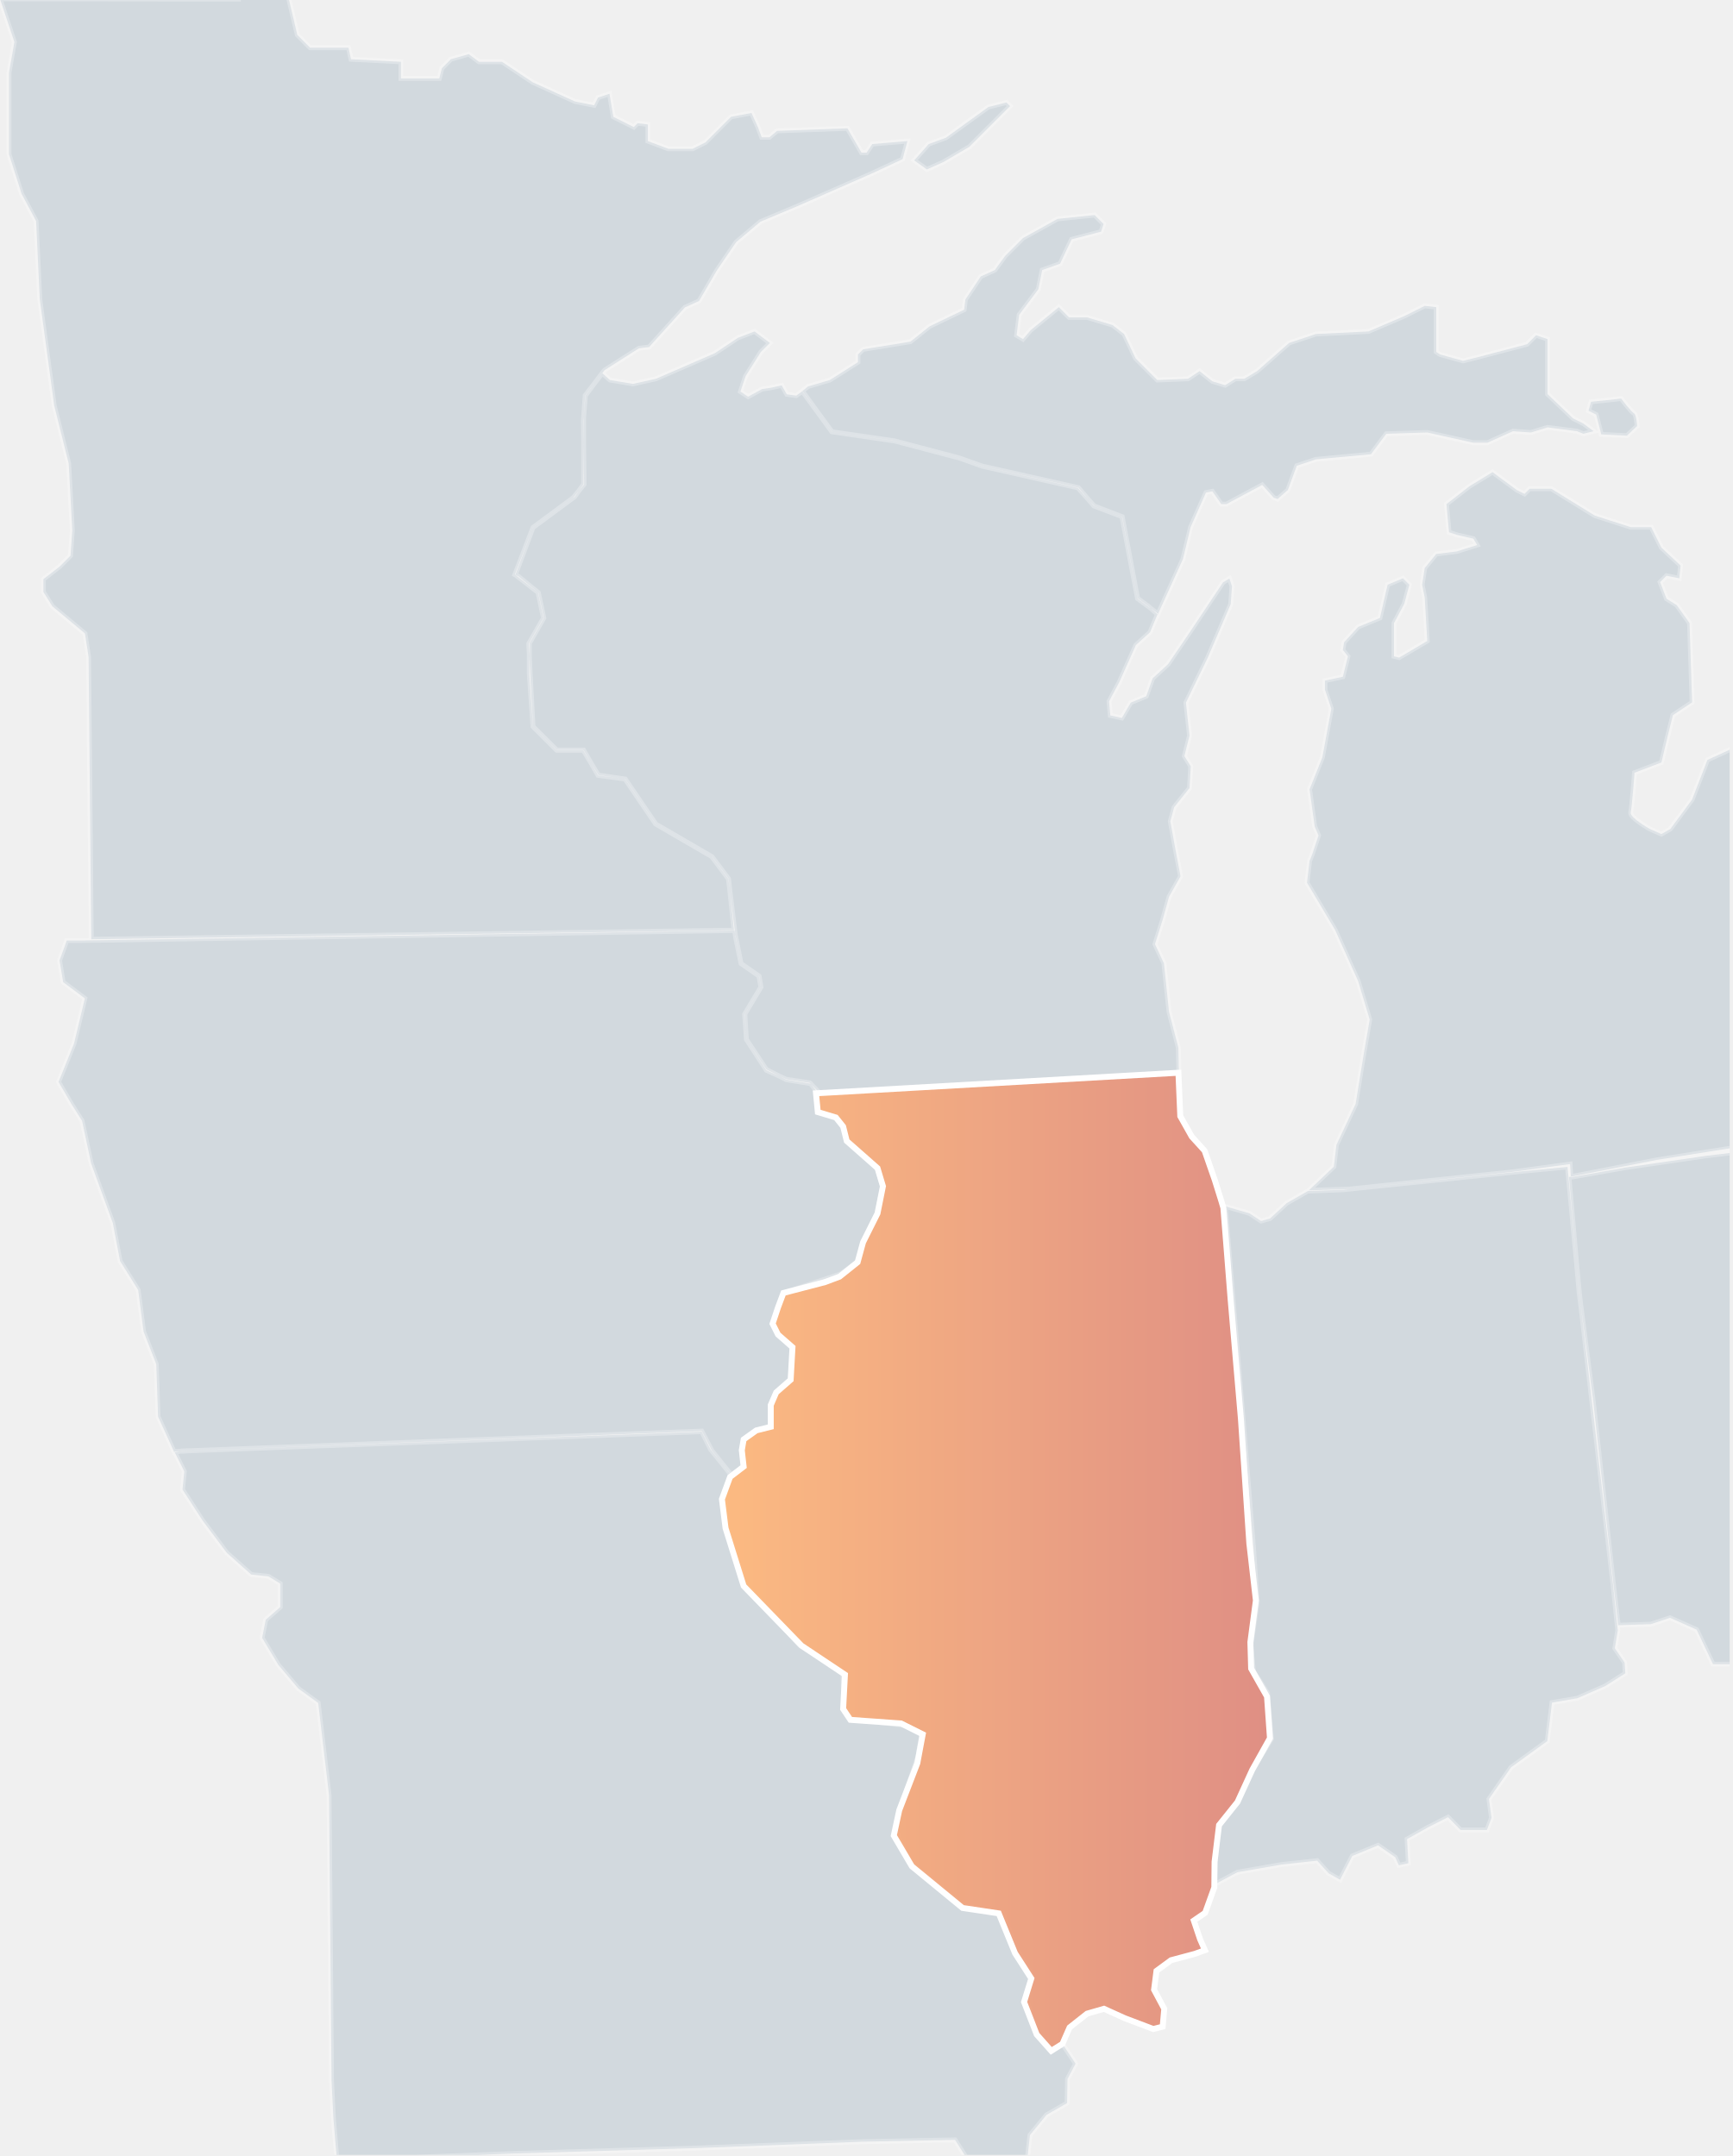
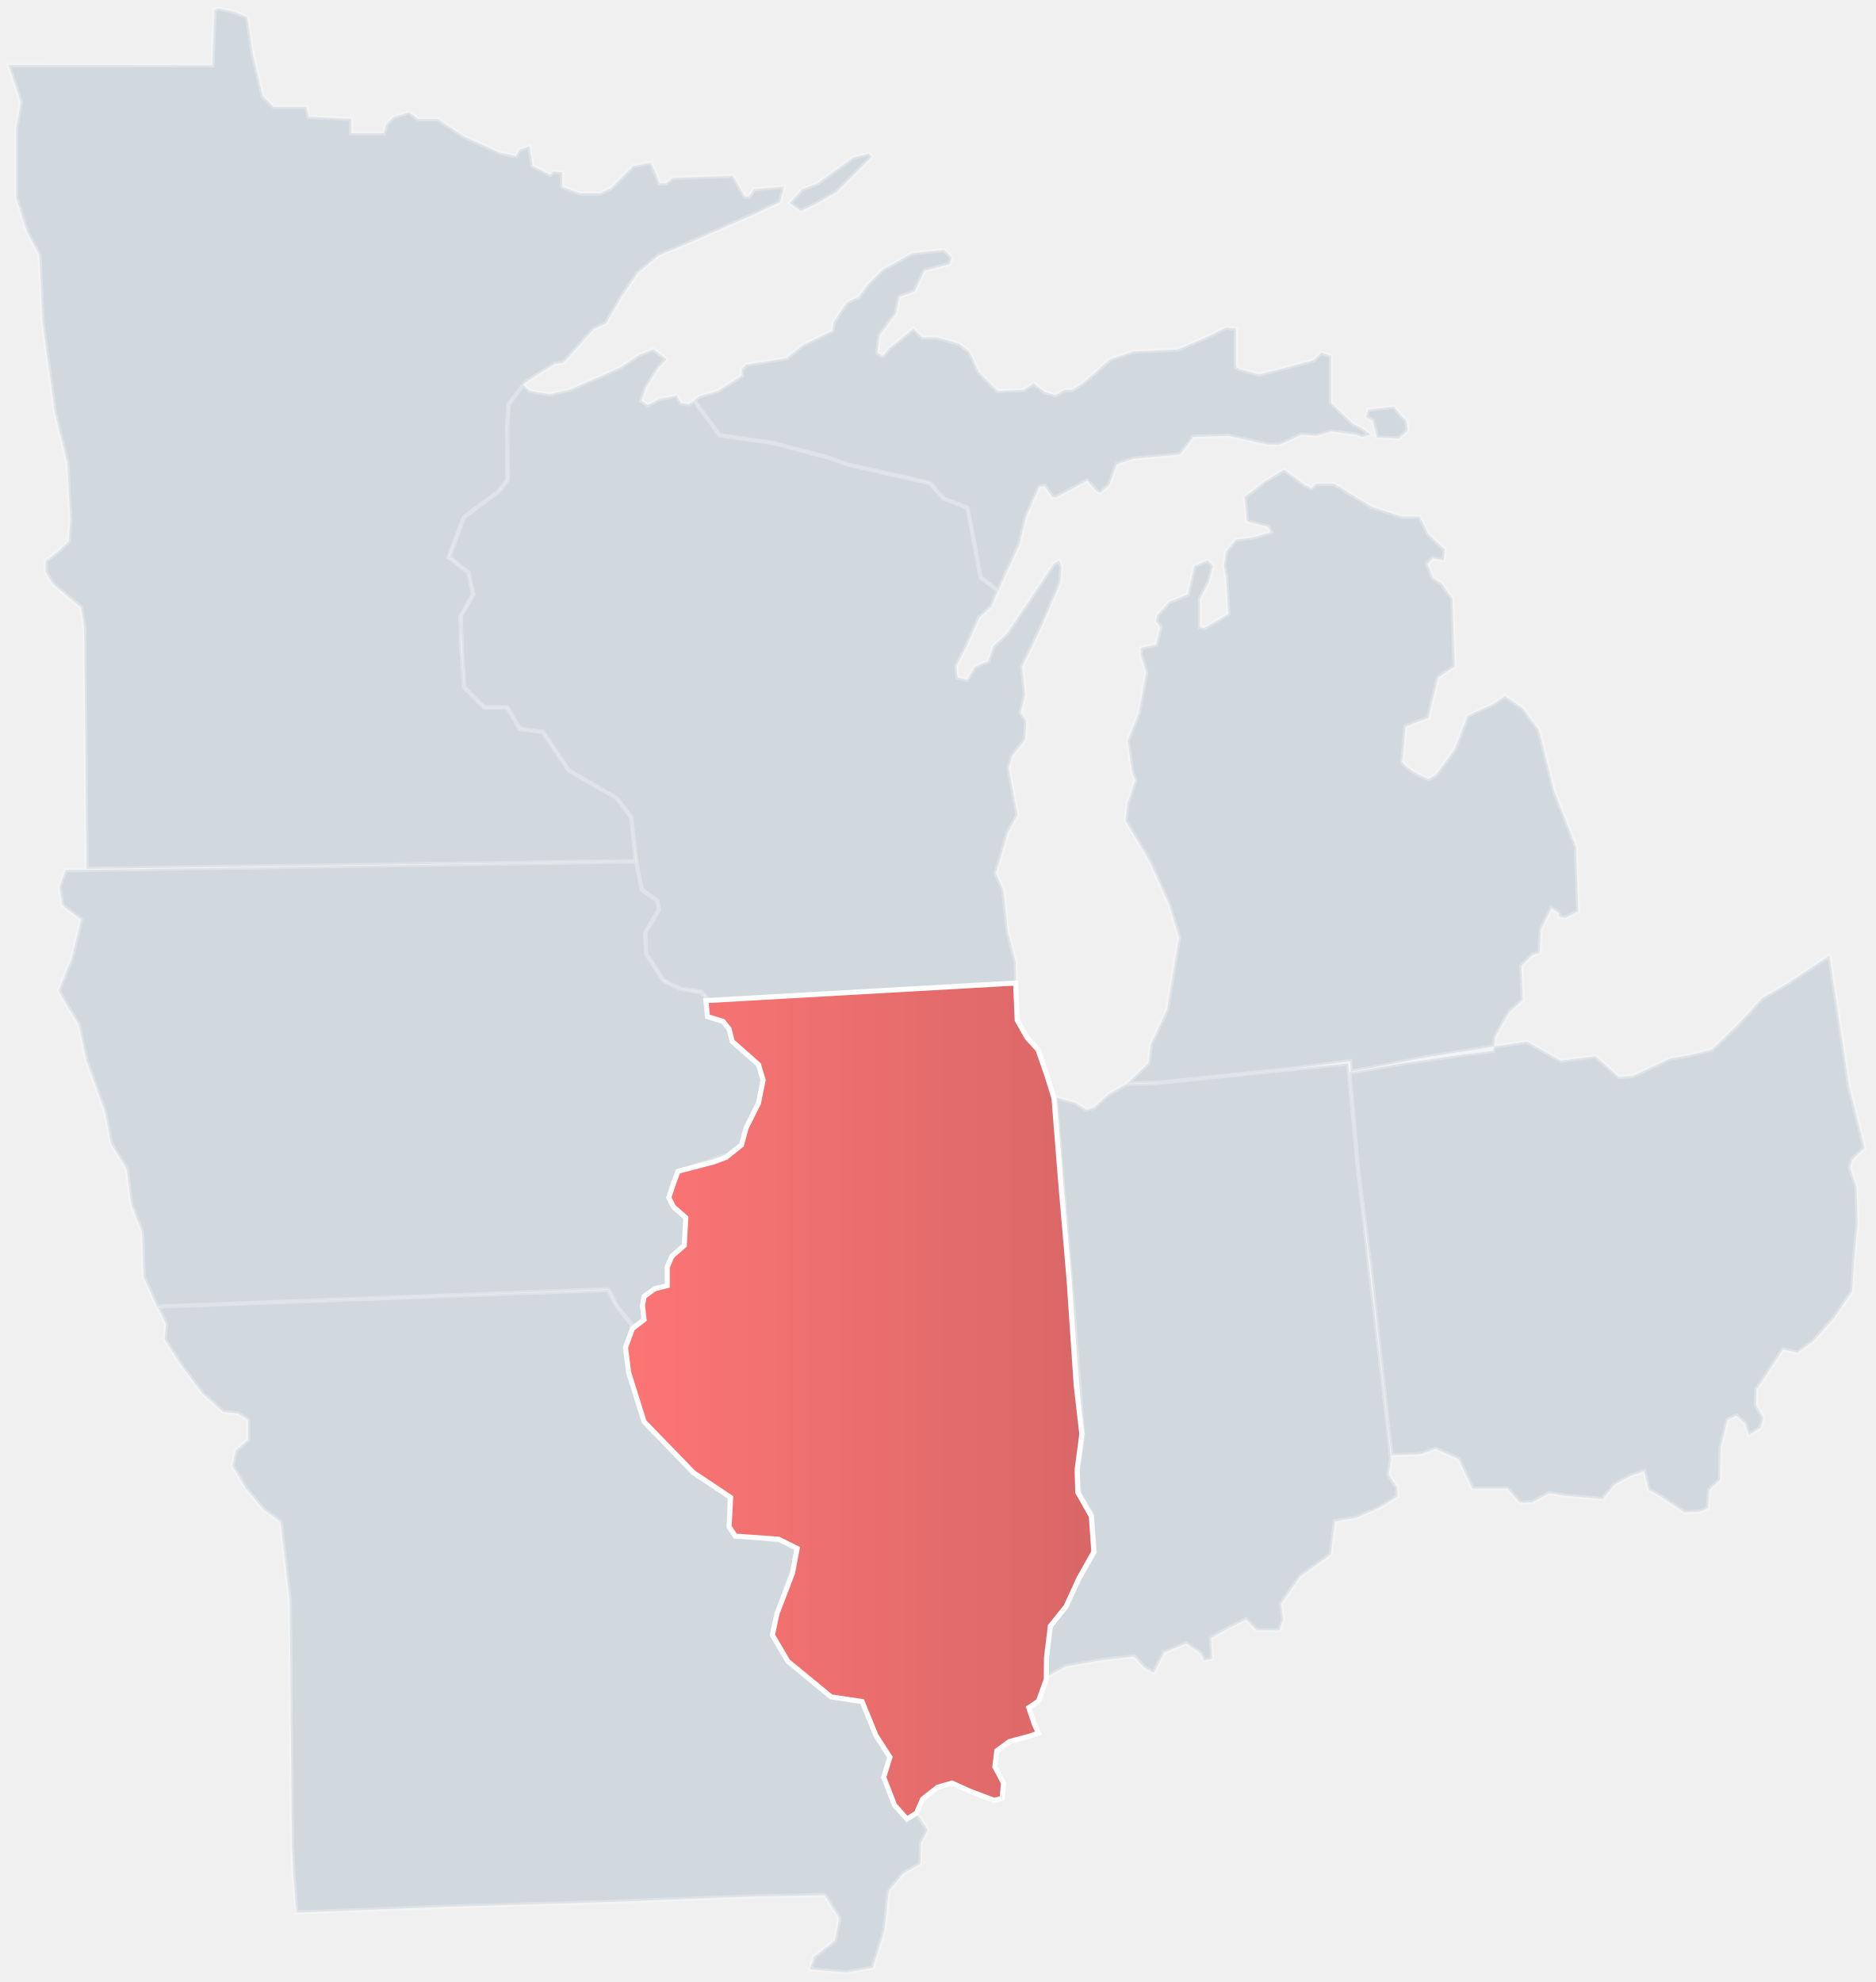
- <svg xmlns="http://www.w3.org/2000/svg" width="100%" height="100%" viewBox="0 0 482 600" version="1.1" xml:space="preserve" style="fill-rule:evenodd;clip-rule:evenodd;">
+ <svg xmlns="http://www.w3.org/2000/svg" width="100%" height="100%" viewBox="0 0 458 484" version="1.1" xml:space="preserve" style="fill-rule:evenodd;clip-rule:evenodd;">
  <g>
-     <clipPath id="_clip1">
-       <rect x="0" y="0" width="481.229" height="599.678" />
-     </clipPath>
-     <g clip-path="url(#_clip1)">
-       <g id="svg_1">
-         <path id="MI-" d="M50.122,403.877l3.424,-0.172l141.703,-5.285l2.517,5.034l3.118,3.82l2.405,3.05l-1.738,4.965l0.507,9.303l5.033,16.109l15.359,17.111l12.082,7.555l0.246,9.314l2.263,3.77l15.094,1.756l4.292,2.271l-1.01,6.305l-4.535,13.338l-1.76,7.047l3.785,9.058l15.344,12.327l10.567,1.76l4.031,10.075l4.281,7.547l-1.764,5.545l2.829,10.478l4.388,4.904l2.93,-2.167l3.731,5.601l-2.237,4.264l-0.114,6.716l-5.716,3.274l-4.619,5.626l-1.434,12.895l-3.781,12.096l-8.576,1.511l-11.843,-1.007l1.261,-4.046l6.797,-5.291l1.507,-7.282l-4.777,-7.544l-25.662,0.507l-45.808,1.764l-51.095,1.51l-49.394,1.909l-1.006,-11.854l-0.504,-10.319l-0.691,-79.425l-3.021,-25.672l-5.537,-4.027l-5.537,-6.544l-4.531,-7.551l1.007,-5.034l4.027,-3.524l0,-6.544l-3.295,-2.013l-4.759,-0.504l-6.796,-6.04l-6.795,-9.061l-5.538,-8.558l0.504,-5.034l-2.673,-5.344l1.514,-0.273Zm313.927,-72.514l7.067,-6.691l0.712,-6.051l5.339,-11.39l2.136,-13.17l1.78,-10.323l-3.204,-10.678l-6.407,-14.238l-7.831,-13.17l0.712,-6.051l0.712,-1.78l1.78,-5.339l-1.068,-2.492l-1.424,-10.322l3.56,-8.899l2.491,-13.526l-1.779,-5.339l0,-2.492l4.983,-1.067l1.424,-5.696l-1.424,-1.779l0.356,-2.136l3.915,-4.271l6.051,-2.492l2.136,-9.255l4.271,-1.779l1.78,1.779l-1.424,5.34l-2.847,5.339l0,9.254l1.423,0.356l7.831,-4.627l-0.712,-12.102l-0.711,-3.56l0.711,-4.627l3.204,-3.915l5.695,-0.712l5.695,-1.78l-1.068,-1.78l-4.627,-1.068l-2.136,-0.711l-0.712,-7.831l6.408,-4.984l6.407,-3.915l6.762,4.983l2.136,1.068l1.424,-1.424l6.051,0l12.102,7.475l9.967,3.204l5.695,0l2.848,5.695l5.339,4.983l-0.356,3.56l-3.56,-0.712l-1.779,1.779l1.779,4.628l2.848,1.78l3.559,4.983l0.712,22.068l-5.339,3.56l-1.424,5.695l-1.779,7.475l-7.475,2.848c0,0 -0.712,9.61 -1.068,11.034c-0.356,1.424 5.339,4.627 5.339,4.627l3.204,1.424l2.491,-1.424l6.051,-8.187l4.272,-11.034l8.542,-3.915l3.56,-2.492l5.695,3.915l5.339,7.119l4.983,19.933l7.119,18.154l0.712,21.001l-4.271,2.135l-1.78,-0.356l-0.356,-1.423l-2.313,-1.335l-3.382,6.674l-0.489,7.831l-2.402,0.755l-3.516,3.516l0.489,11.123l-4.404,3.827l-4.628,8.186l-0.34,3.065l-22.418,3.559l-24.158,4.709l0.009,0.159l15.087,-2.67l22.674,-3.31l8.486,-1.014l0.304,-1.294l0.016,-0.139l0.007,-0.001l10.773,-1.549l5.242,2.975l5.696,3.203l11.39,-1.424l7.475,6.763l4.627,-0.356l12.102,-5.695l6.407,-1.068l7.119,-1.779l8.899,-8.543l7.475,-8.187l8.542,-4.983l13.417,-8.925l6.407,42.631l5.04,19.921l-3.973,3.853l-0.773,2.62l2.102,6.374l0.389,11.684l-1.068,11.035l-0.705,11.131l-6.102,8.981l-6.763,7.475l-4.984,3.559l-4.627,-1.068l-2.312,3.398l-4.74,7.281l-1.649,2.361l-0.146,5.096l2.458,4.19l-0.966,3.216l-3.785,2.284l-1.185,-3.736l-2.91,-2.527l-2.86,1.324l-2.255,9.047l-0.218,10.553l-3.491,3.203l-0.407,6.081l-2.935,1.084l-4.805,0.178l-7.653,-5.161l-3.916,-2.136l-1.423,-6.051l-4.559,1.499l-5.165,2.848l-3.802,4.695l-11.937,-1.062l-5.514,-0.818l-5.589,2.953l-3.878,0.144l-4.165,-4.665l-11.315,0.038l-4.559,-9.611l-7.406,-3.309l-5.339,1.779l-9.077,0.284l-1.246,-10.637l-5.695,-51.612l-3.498,-27.032l-0.36,-3.113l-0.781,-8.291l-2.124,-24.033l0.517,-0.101l-0.203,-3.51l-16.025,2.173l-42.063,4.445l-3.316,0.341l-11.213,0.357l-0.166,0.095l-0.108,0.102l9.707,-0.357l5.096,-0.538l45.093,-4.642l12.277,-1.174l2.528,26.842l0.723,8.18l0.418,3.224l9.001,78.005l1.318,12.708l-0.818,4.983l2.704,3.953l0.212,3.023l-5.552,3.521l-7.793,3.416l-7.05,1.212l-1.318,10.716l-10.073,7.293l-6.157,8.83l0.712,5.234l-1.28,3.378l-7.324,0l-3.491,-3.56l-5.49,2.779l-5.908,3.31l0.356,6.725l-2.628,0.568l-1.03,-2.241l-4.771,-3.31l-7.157,2.954l-3.416,6.619l-3.165,-1.78l-3.204,-3.522l-9.83,1.068l-12.314,2.136l-6.407,3.416l0,0l0.144,-6.294l1.067,-9.967l4.984,-6.407l3.915,-8.543l5.695,-9.254l-1.067,-12.815l-3.916,-6.051l-0.712,-7.119l1.78,-12.102l-1.068,-15.306l-2.848,-35.238l-2.847,-33.815l-2.137,-25.806l6.762,1.959l3.204,2.136l2.491,-0.712l4.628,-4.272l6.064,-3.465Zm-159.487,-71.328l0.099,0.803l1.51,7.299l0.008,0.005l0.003,0.015l1.852,1.284l3.111,2.178l0.555,3.075l-4.523,7.537l0.369,5.167l0.11,1.85l0.199,0.301l5.363,8.287l3.707,1.685l1.832,0.938l6.737,1.101l0.203,0.209l1.29,1.631l0.582,6.134l4.896,1.271l2.101,2.698l1.1,4.085l8.352,7.396l1.51,5.265l-1.485,7.54l-3.484,7.117l-1.76,6.036l-4.784,3.528l-3.777,1.26l-12.284,4.096l-3.064,8.474l1.604,3.021l4.053,3.704l-0.623,8.887l-3.882,3.386l-1.699,3.618l0.28,6.113l-4.153,1.007l-3.579,2.433l-0.614,2.978l0.614,4.657l-3.415,2.457l-0.187,-0.237l0.025,-0.073l0,0l-2.43,-2.977l-2.848,-3.612l-2.78,-5.394l-144.738,5.537l-0.396,0.072l-1.61,0.08l0.096,0.193l-0.111,0.02l-4.519,-9.944l-0.504,-14.598l-3.523,-9.061l-1.511,-11.578l-5.033,-8.054l-2.014,-10.571l-6.041,-16.612l-2.516,-11.829l-3.021,-4.782l-3.523,-6.041l4.302,-10.665l3.02,-12.585l-6.04,-4.53l-1.007,-6.041l2.013,-5.537l3.776,0l181.989,-2.795l0.217,1.088Zm-1.535,-12.469l1.178,11.304l-178.813,2.52l-0.744,-78.554l-1.007,-6.544l-9.061,-7.551l-2.517,-4.027l0,-3.523l4.531,-3.524l3.02,-3.02l0.504,-7.048l0,0l-1.007,-18.625l-4.027,-16.108l-4.027,-29.7l-1.007,-21.646l-4.027,-7.55l-3.524,-11.075l0,-22.652l1.51,-8.558l-4.009,-12.003l66.346,0.077l0.712,-18.153l1.424,-0.356l4.983,1.068l4.271,1.78l1.78,12.102l3.204,13.526l3.559,3.559l10.679,0l0.711,3.204l13.882,0.712l0,4.627l10.679,0l0.712,-2.848l2.491,-2.491l4.983,-1.424l2.848,2.136l6.407,0l8.543,5.695l11.746,5.339l5.339,1.068l1.068,-2.136l3.204,-1.068l1.067,6.407l5.696,2.848l1.068,-1.068l2.847,0.356l0,4.627l5.695,2.136l6.763,0l3.56,-1.78l7.119,-7.119l5.695,-1.067l1.779,3.915l1.068,2.847l2.136,0l2.136,-1.779l19.577,-0.712l3.915,6.763l1.424,0l1.571,-2.388l9.776,-0.816l-1.348,5.019l-8.672,4.045l-20.357,8.942l-10.514,4.419l-6.763,5.695l-5.339,7.831l-4.983,8.543l-3.916,1.779l-9.966,11.035l-2.848,0.356l-9.529,6.07l-0.657,0.856l2.131,1.906l6.407,1.068l6.407,-1.424l16.373,-7.119l6.407,-4.271l4.628,-1.78l4.271,3.203l-2.491,2.492l-4.272,6.763l-1.424,4.271l2.136,1.424l3.915,-2.135l2.492,-0.356l2.937,-0.653l1.424,2.491l2.638,0.356l1.652,-1.22l5.375,7.324l2.857,3.953l0.049,0.008l0.009,0.012l17.434,2.552l18.084,4.771l1.463,0.515l4.742,1.71l26.687,6.041l3.042,3.388l1.391,1.65l4.544,1.719l3.272,1.265l4.343,22.797l3.699,2.747l1.857,1.632l-2.1,4.999l-3.916,3.559l-4.627,10.323l-2.848,5.339l0.356,3.915l3.204,0.712l2.492,-4.271l4.304,-1.78l1.78,-4.983l4.271,-3.915l6.051,-8.899l9.255,-13.882l1.78,-1.068l0.711,2.136l-0.356,4.983l-6.407,14.95l-6.051,12.458l0.997,9.183l-1.424,5.695l1.78,2.848l-0.356,6.051l-4.272,5.339l-1.068,3.916l1.424,7.83l1.424,7.475l-3.203,5.695l-1.78,6.407l-2.136,6.763l2.492,5.34l1.424,13.526l2.596,9.966l0.147,6.952l-99.739,5.878l-2.558,-2.63l-0.16,-0.202l-0.043,-0.007l-0.195,-0.2l-6.544,-1.007l-1.83,-0.832l-3.731,-1.91l-5.339,-8.062l-0.174,-0.27l-0.135,-1.881l-0.309,-5.208l4.469,-7.463l-0.006,-0.033l0.008,-0.013l-0.503,-3.021l-0.06,-0.041l-0.004,-0.025l-3.107,-2.153l-1.855,-1.299l-1.617,-8.107l-1.535,-12.469l-0.3,-2.875l-0.065,-0.087l-0.015,-0.126l-4.53,-6.041l-0.09,-0.052l-0.018,-0.025l-15.517,-9.012l-8.538,-12.557l-1.554,-0.207l-5.934,-0.884l-2.077,-3.44l-2.013,-3.523l-7.47,0l-6.601,-6.544l-0.812,-14.819l-0.218,-4.782l0,-3.555l4.027,-7.047l-1.511,-7.047l-5.537,-4.531l-0.84,-0.42l-0.033,-0.025l4.901,-13.147l11.577,-8.557l1.231,-1.723l1.42,-1.743l-0.134,-11.409l0,-7.274l0.504,-6.04l2.872,-3.848l1.819,-2.367l-0.031,-0.028l-1.788,2.395l-2.946,3.834l-0.504,7.027l0.074,6.301l0,11.352l-1.286,1.8l-1.61,1.976l-11.188,8.278l-0.01,0.026l-0.001,0.001l-5.033,13.088l0.166,0.083l6.29,4.893l1.497,7.105l-4.085,7.132l0.159,3.47l0,5.003l1.006,14.598l6.544,6.544l0.081,0l0.066,0.066l7.33,0l2.087,3.457l2.014,3.525l5.997,0.799l1.507,0.225l8.497,12.487l0.088,0.052l0.02,0.028l15.515,9.009l4.635,6.219l0.365,2.962Zm23.96,55.834c0,0 0,0 0,0l0,0Zm101.007,-4.879l0,0l0,0l0,0Zm182.297,-44.326l0,0l0,0l0,0Zm-281.714,-137.996l-5.332,-7.376l0,0l0,0l1.577,-1.278l6.051,-1.78l7.831,-4.983l0,-2.136l1.424,-1.424l13.17,-2.136l5.339,-4.271l9.611,-4.627l0.355,-2.848l4.272,-6.407l3.915,-1.78l2.848,-3.915l4.983,-4.983l9.611,-5.339l10.322,-1.068l2.492,2.491l-0.712,2.136l-8.187,2.136l-3.204,6.763l-4.983,1.779l-1.068,5.34l-5.339,7.119l-0.712,5.695l1.78,1.068l2.136,-2.492l7.831,-6.407l2.847,2.847l4.983,0l7.119,2.136l3.204,2.492l3.203,6.763l6.051,6.051l8.543,-0.356l3.204,-2.136l3.559,2.848l3.56,1.068l2.847,-1.78l2.492,0l3.559,-2.136l8.899,-7.831l7.475,-2.491l14.594,-0.712l9.966,-4.271l5.695,-2.848l3.204,0.356l0,12.458l1.068,0.712l6.407,1.78l4.271,-1.068l13.526,-3.56l2.492,-2.491l3.203,1.068l0,15.305l7.119,6.763l2.848,1.424l2.847,2.136l-2.847,0.712l-1.78,-0.712l-8.187,-1.068l-4.627,1.424l-4.983,-0.356l-7.119,3.203l-3.916,0l-12.814,-2.847l-11.39,0.356l-4.271,5.695l-15.306,1.424l-5.339,1.779l-2.492,6.763l-2.847,2.492l-1.068,-0.356l-3.204,-3.559l-9.966,5.339l-1.424,0l-2.492,-3.56l-1.78,0.356l-4.271,9.611l-2.136,8.898l-7.004,15.415l-0.06,-0.053l0.081,-0.193l-1.938,-1.439l-0.674,-0.592l-3.02,-2.271l-4.273,-22.652l-0.075,-0.029l-0.005,-0.029l-3.267,-1.236l-4.458,-1.723l-1.477,-1.646l-2.895,-3.433l-26.707,-5.992l-4.869,-1.714l-1.545,-0.557l-18.122,-4.784l-17.323,-2.509l-2.906,-3.961Zm215.514,-0.828l1.423,5.517l7.119,0.356l2.848,-2.67c0,0 -0.178,-3.203 -0.89,-3.559c-0.712,-0.356 -3.559,-4.094 -3.559,-4.094l-4.806,0.534l-3.559,0.356l-0.712,2.492l2.136,1.068Zm-189.741,-70.741l4.028,-4.53l4.782,-1.762l11.829,-8.558l5.034,-1.258l1.007,1.007l-11.326,11.326l-7.299,4.279l-4.531,2.013l-3.524,-2.517Z" style="fill:#738ea6;fill-opacity:0.24;fill-rule:nonzero;stroke:#fff;stroke-opacity:0.27;stroke-width:1.35px;" />
-       </g>
-       <path id="IL" d="M337.848,525.251l0.069,-7.111l1.249,-10.23l5.136,-6.42l4.11,-8.974l4.917,-8.797l-0.818,-11.565l-4.415,-7.8l-0.213,-7.369l1.53,-11.603l-1.817,-15.805l-2.348,-34.739l-2.848,-33.065l-2.03,-25.628l-0.6,-2.029l-1.78,-5.695l-2.848,-8.187l-3.559,-3.915l-3.204,-5.695l-0.514,-12.086l-100.835,5.721l0.503,5.223l5.034,1.51l2.013,2.517l1.007,4.027l8.558,7.551l1.51,5.033l-1.51,7.551l-4.027,8.054l-1.51,5.538l-5.034,4.027l-4.027,1.51l-11.578,3.02l-1.51,4.027l-1.511,4.531l1.511,3.02l4.027,3.524l-0.504,9.061l-4.027,3.523l-1.51,3.524l0,6.041l-4.027,1.006l-3.524,2.517l-0.503,3.021l0.503,4.53l-3.775,2.895l-2.265,6.166l1.007,8.054l5.033,16.109l16.109,16.611l12.081,8.055l-0.504,9.564l2.014,3.02l14.095,1.007l6.04,3.02l-1.51,8.054l-5.034,13.088l-1.51,7.048l5.034,8.557l14.095,11.578l10.068,1.51l4.53,11.075l4.531,7.047l-2.014,6.544l3.524,9.061l4.027,4.531l3.113,-1.939l1.999,-4.569l4.873,-3.847l4.693,-1.353l5.73,2.598l7.986,3.029l2.618,-0.656l0.44,-4.973l-2.834,-5.31l0.669,-5.234l4.048,-2.966l6.655,-1.784l2.776,-1.01l-1.348,-3.054l-1.743,-5.184l3.154,-2.16l2.549,-7.076l0,0Z" style="fill:url(#_Linear2);fill-rule:nonzero;stroke:#fff;stroke-width:1.65px;" />
-     </g>
+     <path id="MI-" d="M39.679,319.058l2.568,-0.129l106.277,-3.964l1.888,3.775l2.338,2.865l1.804,2.288l-1.303,3.724l0.38,6.977l3.775,12.082l11.519,12.833l9.061,5.666l0.185,6.986l1.697,2.827l11.321,1.317l3.219,1.703l-0.758,4.729l-3.401,10.004l-1.32,5.285l2.839,6.793l11.508,9.246l7.925,1.32l3.023,7.556l3.211,5.66l-1.323,4.159l2.122,7.858l3.291,3.678l2.197,-1.625l2.798,4.201l-1.677,3.198l-0.086,5.037l-4.287,2.455l-3.464,4.22l-1.076,9.671l-2.835,9.072l-6.432,1.133l-8.883,-0.755l0.946,-3.034l5.098,-3.969l1.13,-5.461l-3.583,-5.658l-19.246,0.38l-34.356,1.323l-38.321,1.133l-37.046,1.431l-0.754,-8.89l-0.378,-7.739l-0.519,-59.569l-2.265,-19.254l-4.153,-3.02l-4.153,-4.908l-3.398,-5.664l0.755,-3.775l3.02,-2.643l0,-4.908l-2.471,-1.51l-3.569,-0.378l-5.097,-4.53l-5.096,-6.796l-4.154,-6.418l0.378,-3.776l-2.005,-4.008l1.136,-0.204Zm235.445,-54.386l5.3,-5.018l0.534,-4.538l4.005,-8.543l1.602,-9.877l1.335,-7.743l-2.403,-8.008l-4.806,-10.679l-5.873,-9.877l0.534,-4.538l0.534,-1.335l1.335,-4.005l-0.801,-1.869l-1.068,-7.741l2.67,-6.674l1.868,-10.145l-1.334,-4.004l0,-1.869l3.737,-0.8l1.068,-4.272l-1.068,-1.335l0.267,-1.602l2.937,-3.203l4.538,-1.869l1.602,-6.941l3.203,-1.334l1.335,1.334l-1.068,4.005l-2.135,4.004l0,6.941l1.067,0.267l5.873,-3.471l-0.534,-9.076l-0.533,-2.67l0.533,-3.47l2.403,-2.937l4.272,-0.534l4.271,-1.335l-0.801,-1.335l-3.47,-0.801l-1.602,-0.533l-0.534,-5.873l4.806,-3.738l4.805,-2.936l5.071,3.737l1.602,0.801l1.068,-1.068l4.539,0l9.076,5.606l7.475,2.403l4.272,0l2.136,4.271l4.004,3.738l-0.267,2.67l-2.67,-0.534l-1.334,1.334l1.334,3.471l2.136,1.335l2.669,3.737l0.534,16.551l-4.004,2.67l-1.068,4.271l-1.334,5.607l-5.607,2.136c0,0 -0.534,7.207 -0.801,8.275c-0.267,1.068 4.005,3.47 4.005,3.47l2.403,1.068l1.868,-1.068l4.538,-6.14l3.204,-8.275l6.407,-2.937l2.67,-1.869l4.271,2.937l4.004,5.339l3.737,14.95l5.34,13.615l0.534,15.751l-3.204,1.601l-1.335,-0.267l-0.267,-1.067l-1.734,-1.001l-2.537,5.005l-0.367,5.873l-1.801,0.567l-2.637,2.637l0.367,8.342l-3.303,2.87l-3.471,6.14l-0.255,2.298l-16.814,2.67l-18.118,3.531l0.006,0.12l11.316,-2.003l17.005,-2.482l6.365,-0.761l0.228,-0.97l0.012,-0.105l0.005,0l8.08,-1.162l3.931,2.231l4.272,2.402l8.543,-1.068l5.606,5.073l3.47,-0.267l9.077,-4.272l4.805,-0.801l5.339,-1.334l6.674,-6.407l5.607,-6.14l6.406,-3.738l10.063,-6.693l4.805,31.973l3.78,14.941l-2.98,2.889l-0.579,1.965l1.576,4.781l0.292,8.763l-0.801,8.276l-0.529,8.348l-4.576,6.736l-5.073,5.606l-3.738,2.67l-3.47,-0.801l-1.734,2.548l-3.555,5.461l-1.237,1.771l-0.109,3.822l1.843,3.142l-0.724,2.412l-2.839,1.713l-0.889,-2.802l-2.182,-1.895l-2.145,0.993l-1.691,6.785l-0.164,7.915l-2.618,2.402l-0.305,4.561l-2.202,0.813l-3.603,0.133l-5.74,-3.87l-2.937,-1.602l-1.067,-4.539l-3.42,1.125l-3.873,2.136l-2.852,3.521l-8.953,-0.797l-4.135,-0.613l-4.192,2.215l-2.908,0.108l-3.124,-3.499l-8.486,0.028l-3.42,-7.208l-5.554,-2.482l-4.004,1.335l-6.808,0.213l-0.935,-7.978l-4.271,-38.709l-2.623,-20.274l-0.27,-2.335l-0.586,-6.218l-1.593,-18.025l0.388,-0.076l-0.153,-2.632l-12.018,1.63l-31.548,3.333l-2.487,0.256l-8.409,0.268l-0.125,0.071l-0.081,0.077l7.28,-0.268l3.822,-0.404l33.82,-3.481l9.208,-0.881l1.896,20.132l0.542,6.135l0.314,2.418l6.75,58.504l0.989,9.531l-0.614,3.737l2.028,2.965l0.159,2.267l-4.164,2.641l-5.844,2.562l-5.288,0.909l-0.988,8.037l-7.555,5.469l-4.618,6.623l0.534,3.925l-0.96,2.534l-5.493,0l-2.618,-2.67l-4.118,2.084l-4.431,2.483l0.267,5.043l-1.971,0.426l-0.772,-1.68l-3.578,-2.483l-5.368,2.216l-2.562,4.964l-2.374,-1.335l-2.403,-2.642l-7.372,0.801l-9.236,1.602l-4.805,2.562l0.108,-4.72l0.8,-7.475l3.738,-4.806l2.936,-6.407l4.272,-6.94l-0.801,-9.612l-2.937,-4.538l-0.534,-5.339l1.335,-9.077l-0.801,-11.479l-2.136,-26.429l-2.135,-25.361l-1.603,-19.354l5.072,1.469l2.403,1.602l1.868,-0.534l3.471,-3.204l4.548,-2.599Zm-119.615,-53.496l0.074,0.602l1.133,5.475l0.006,0.003l0.002,0.012l1.389,0.963l2.333,1.633l0.416,2.306l-3.392,5.653l0.277,3.875l0.082,1.388l0.15,0.226l4.022,6.215l2.78,1.264l1.374,0.703l5.053,0.826l0.152,0.157l0.968,1.223l0.436,4.6l3.672,0.954l1.576,2.023l0.825,3.064l6.264,5.547l1.132,3.949l-1.113,5.655l-2.613,5.337l-1.32,4.527l-3.588,2.646l-2.833,0.945l-9.213,3.072l-2.298,6.356l1.203,2.266l3.04,2.778l-0.468,6.665l-2.911,2.539l-1.274,2.714l0.21,4.585l-3.115,0.755l-2.684,1.825l-0.461,2.233l0.461,3.493l-2.562,1.843l-0.14,-0.178l0.019,-0.055l-1.823,-2.233l-2.136,-2.709l-2.085,-4.045l-108.553,4.153l-0.297,0.054l-1.208,0.06l0.072,0.144l-0.083,0.015l-3.389,-7.458l-0.378,-10.948l-2.642,-6.796l-1.134,-8.683l-3.774,-6.041l-1.511,-7.928l-4.531,-12.459l-1.887,-8.872l-2.265,-3.586l-2.643,-4.531l3.227,-7.999l2.265,-9.439l-4.53,-3.397l-0.755,-4.531l1.509,-4.153l2.832,0l136.492,-2.096l0.163,0.816Zm-1.151,-9.352l0.883,8.478l-134.11,1.89l-0.558,-58.915l-0.755,-4.908l-6.796,-5.663l-1.887,-3.021l0,-2.642l3.398,-2.643l2.265,-2.265l0.378,-5.286l-0.755,-13.969l-3.021,-12.081l-3.02,-22.275l-0.755,-16.234l-3.02,-5.663l-2.643,-8.306l0,-16.989l1.132,-6.418l-3.007,-9.003l49.76,0.058l0.534,-13.615l1.068,-0.267l3.737,0.801l3.203,1.335l1.335,9.077l2.403,10.144l2.67,2.67l8.009,0l0.533,2.403l10.412,0.534l0,3.47l8.009,0l0.534,-2.136l1.868,-1.868l3.737,-1.068l2.136,1.602l4.806,0l6.407,4.271l8.809,4.004l4.005,0.801l0.801,-1.602l2.403,-0.801l0.8,4.805l4.272,2.136l0.801,-0.801l2.135,0.267l0,3.471l4.271,1.602l5.073,0l2.67,-1.335l5.339,-5.34l4.271,-0.8l1.334,2.936l0.801,2.136l1.602,0l1.602,-1.335l14.683,-0.534l2.936,5.073l1.068,0l1.179,-1.791l7.332,-0.612l-1.011,3.764l-6.504,3.034l-15.268,6.706l-7.886,3.314l-5.072,4.272l-4.004,5.873l-3.737,6.407l-2.937,1.334l-7.475,8.277l-2.136,0.267l-7.147,4.552l-0.492,0.642l1.598,1.43l4.805,0.801l4.805,-1.068l12.28,-5.34l4.805,-3.203l3.471,-1.335l3.204,2.402l-1.869,1.869l-3.204,5.073l-1.068,3.203l1.602,1.068l2.937,-1.601l1.869,-0.267l2.202,-0.49l1.068,1.868l1.979,0.267l1.239,-0.915l4.031,5.493l2.143,2.965l0.037,0.006l0.006,0.009l13.076,1.914l13.563,3.578l1.097,0.386l3.557,1.283l20.015,4.531l2.281,2.541l1.044,1.237l3.408,1.289l2.454,0.949l3.257,17.098l2.774,2.06l1.393,1.224l-1.575,3.749l-2.937,2.67l-3.47,7.742l-2.136,4.004l0.267,2.936l2.403,0.534l1.869,-3.203l3.228,-1.335l1.335,-3.737l3.203,-2.936l4.538,-6.675l6.941,-10.411l1.335,-0.801l0.534,1.602l-0.267,3.737l-4.806,11.213l-4.538,9.343l0.748,6.887l-1.068,4.272l1.335,2.136l-0.267,4.538l-3.204,4.004l-0.801,2.937l1.068,5.873l1.068,5.606l-2.402,4.271l-1.335,4.805l-1.602,5.073l1.869,4.005l1.068,10.144l1.947,7.475l0.11,5.214l-74.804,4.408l-1.919,-1.972l-0.12,-0.152l-0.032,-0.005l-0.146,-0.15l-4.908,-0.755l-1.373,-0.624l-2.798,-1.433l-4.004,-6.046l-0.131,-0.203l-0.101,-1.411l-0.232,-3.906l3.352,-5.597l-0.005,-0.025l0.006,-0.009l-0.377,-2.266l-0.045,-0.031l-0.003,-0.019l-2.33,-1.614l-1.391,-0.975l-1.213,-6.08l-1.151,-9.352l-0.225,-2.156l-0.049,-0.065l-0.011,-0.095l-3.398,-4.53l-0.067,-0.039l-0.014,-0.019l-11.638,-6.759l-6.403,-9.418l-1.166,-0.155l-4.45,-0.663l-1.558,-2.58l-1.51,-2.642l-5.602,0l-4.951,-4.908l-0.609,-11.115l-0.163,-3.586l0,-2.666l3.02,-5.286l-1.133,-5.285l-4.153,-3.398l-0.63,-0.315l-0.025,-0.019l3.676,-9.86l8.683,-6.418l0.923,-1.292l1.065,-1.307l-0.101,-8.557l0,-5.456l0.378,-4.53l2.154,-2.886l1.365,-1.775l-0.024,-0.021l-1.341,1.796l-2.209,2.876l-0.378,5.27l0.055,4.726l0,8.514l-0.964,1.35l-1.208,1.482l-8.391,6.208l-0.007,0.02l-0.001,0.001l-3.775,9.816l0.125,0.062l4.717,3.67l1.123,5.328l-3.064,5.349l0.12,2.603l0,3.752l0.754,10.949l4.908,4.908l0.061,0l0.049,0.049l5.498,0l1.565,2.593l1.511,2.644l4.497,0.599l1.131,0.169l6.372,9.365l0.066,0.039l0.015,0.021l11.637,6.757l3.476,4.664l0.274,2.221Zm17.97,41.876l0,0Zm1.192,-140.401l-3.999,-5.532l1.183,-0.958l4.538,-1.335l5.873,-3.738l0,-1.602l1.068,-1.068l9.878,-1.602l4.004,-3.203l7.208,-3.47l0.267,-2.136l3.204,-4.805l2.936,-1.335l2.136,-2.937l3.737,-3.737l7.208,-4.004l7.742,-0.801l1.869,1.868l-0.534,1.602l-6.14,1.602l-2.403,5.072l-3.738,1.335l-0.801,4.005l-4.004,5.339l-0.534,4.271l1.335,0.801l1.602,-1.869l5.873,-4.805l2.136,2.135l3.737,0l5.339,1.602l2.403,1.869l2.402,5.072l4.539,4.539l6.407,-0.267l2.403,-1.602l2.669,2.136l2.67,0.801l2.135,-1.335l1.869,0l2.67,-1.602l6.674,-5.874l5.606,-1.868l10.946,-0.534l7.474,-3.203l4.271,-2.136l2.403,0.267l0,9.343l0.801,0.534l4.806,1.335l3.203,-0.801l10.144,-2.67l1.869,-1.868l2.403,0.801l0,11.479l5.339,5.072l2.136,1.068l2.135,1.602l-2.135,0.534l-1.335,-0.534l-6.14,-0.801l-3.471,1.068l-3.737,-0.267l-5.339,2.402l-2.937,0l-9.611,-2.135l-8.542,0.267l-3.203,4.271l-11.48,1.068l-4.004,1.335l-1.869,5.072l-2.135,1.869l-0.801,-0.267l-2.403,-2.669l-7.475,4.004l-1.068,0l-1.869,-2.67l-1.335,0.267l-3.203,7.208l-1.602,6.674l-5.253,11.561l-0.045,-0.04l0.061,-0.145l-1.454,-1.079l-0.505,-0.444l-2.265,-1.703l-3.205,-16.989l-0.056,-0.022l-0.004,-0.022l-2.45,-0.927l-3.344,-1.292l-1.108,-1.234l-2.171,-2.575l-20.03,-4.494l-3.652,-1.286l-1.159,-0.417l-13.591,-3.588l-12.992,-1.882l-2.18,-2.971Zm161.636,-0.621l1.067,4.138l5.339,0.267l2.136,-2.003c0,0 -0.133,-2.402 -0.667,-2.669c-0.534,-0.267 -2.67,-3.07 -2.67,-3.07l-3.604,0.4l-2.669,0.267l-0.534,1.869l1.602,0.801Zm-142.306,-53.056l3.021,-3.397l3.586,-1.322l8.872,-6.418l3.776,-0.944l0.755,0.756l-8.495,8.494l-5.474,3.209l-3.398,1.51l-2.643,-1.888Z" style="fill:#738ea6;fill-opacity:0.24;fill-rule:nonzero;stroke:#fff;stroke-opacity:0.27;stroke-width:1.01px;" />
+     <path id="IL" d="M255.473,410.088l0.052,-5.333l0.937,-7.673l3.852,-4.815l3.082,-6.73l3.688,-6.598l-0.613,-8.674l-3.312,-5.85l-0.159,-5.526l1.147,-8.703l-1.363,-11.853l-1.761,-26.055l-2.136,-24.798l-1.522,-19.221l-0.45,-1.522l-1.335,-4.271l-2.136,-6.141l-2.669,-2.936l-2.403,-4.271l-0.386,-9.065l-75.626,4.291l0.377,3.917l3.776,1.133l1.509,1.888l0.756,3.02l6.418,5.663l1.133,3.775l-1.133,5.663l-3.02,6.041l-1.133,4.153l-3.775,3.02l-3.02,1.133l-8.684,2.265l-1.132,3.02l-1.134,3.398l1.134,2.265l3.02,2.643l-0.378,6.796l-3.02,2.642l-1.133,2.643l0,4.531l-3.02,0.755l-2.643,1.887l-0.377,2.266l0.377,3.398l-2.831,2.171l-1.699,4.624l0.755,6.041l3.775,12.082l12.082,12.458l9.06,6.041l-0.378,7.173l1.511,2.265l10.571,0.755l4.53,2.265l-1.132,6.041l-3.776,9.816l-1.132,5.286l3.775,6.418l10.571,8.683l7.551,1.133l3.398,8.306l3.398,5.285l-1.51,4.908l2.643,6.796l3.02,3.398l2.335,-1.454l1.499,-3.427l3.655,-2.885l3.519,-1.015l4.298,1.949l5.989,2.271l1.964,-0.492l0.33,-3.729l-2.126,-3.983l0.502,-3.925l3.036,-2.225l4.991,-1.338l2.082,-0.757l-1.011,-2.291l-1.307,-3.888l2.366,-1.62l1.911,-5.307Z" style="fill:url(#_Linear1);fill-rule:nonzero;stroke:#fff;stroke-width:1.24px;" />
  </g>
  <defs>
-     <linearGradient id="_Linear2" x1="0" y1="0" x2="1" y2="0" gradientUnits="userSpaceOnUse" gradientTransform="matrix(152.475,0,0,272.201,200.854,434.638)">
-       <stop offset="0" style="stop-color:#fdb475;stop-opacity:0.9" />
-       <stop offset="1" style="stop-color:#dd8478;stop-opacity:0.9" />
+     <linearGradient id="_Linear1" x1="0" y1="0" x2="1" y2="0" gradientUnits="userSpaceOnUse" gradientTransform="matrix(114.356,0,0,114.356,152.728,342.128)">
+       <stop offset="0" style="stop-color:#fd7575;stop-opacity:1" />
+       <stop offset="1" style="stop-color:#d96767;stop-opacity:1" />
    </linearGradient>
  </defs>
</svg>
